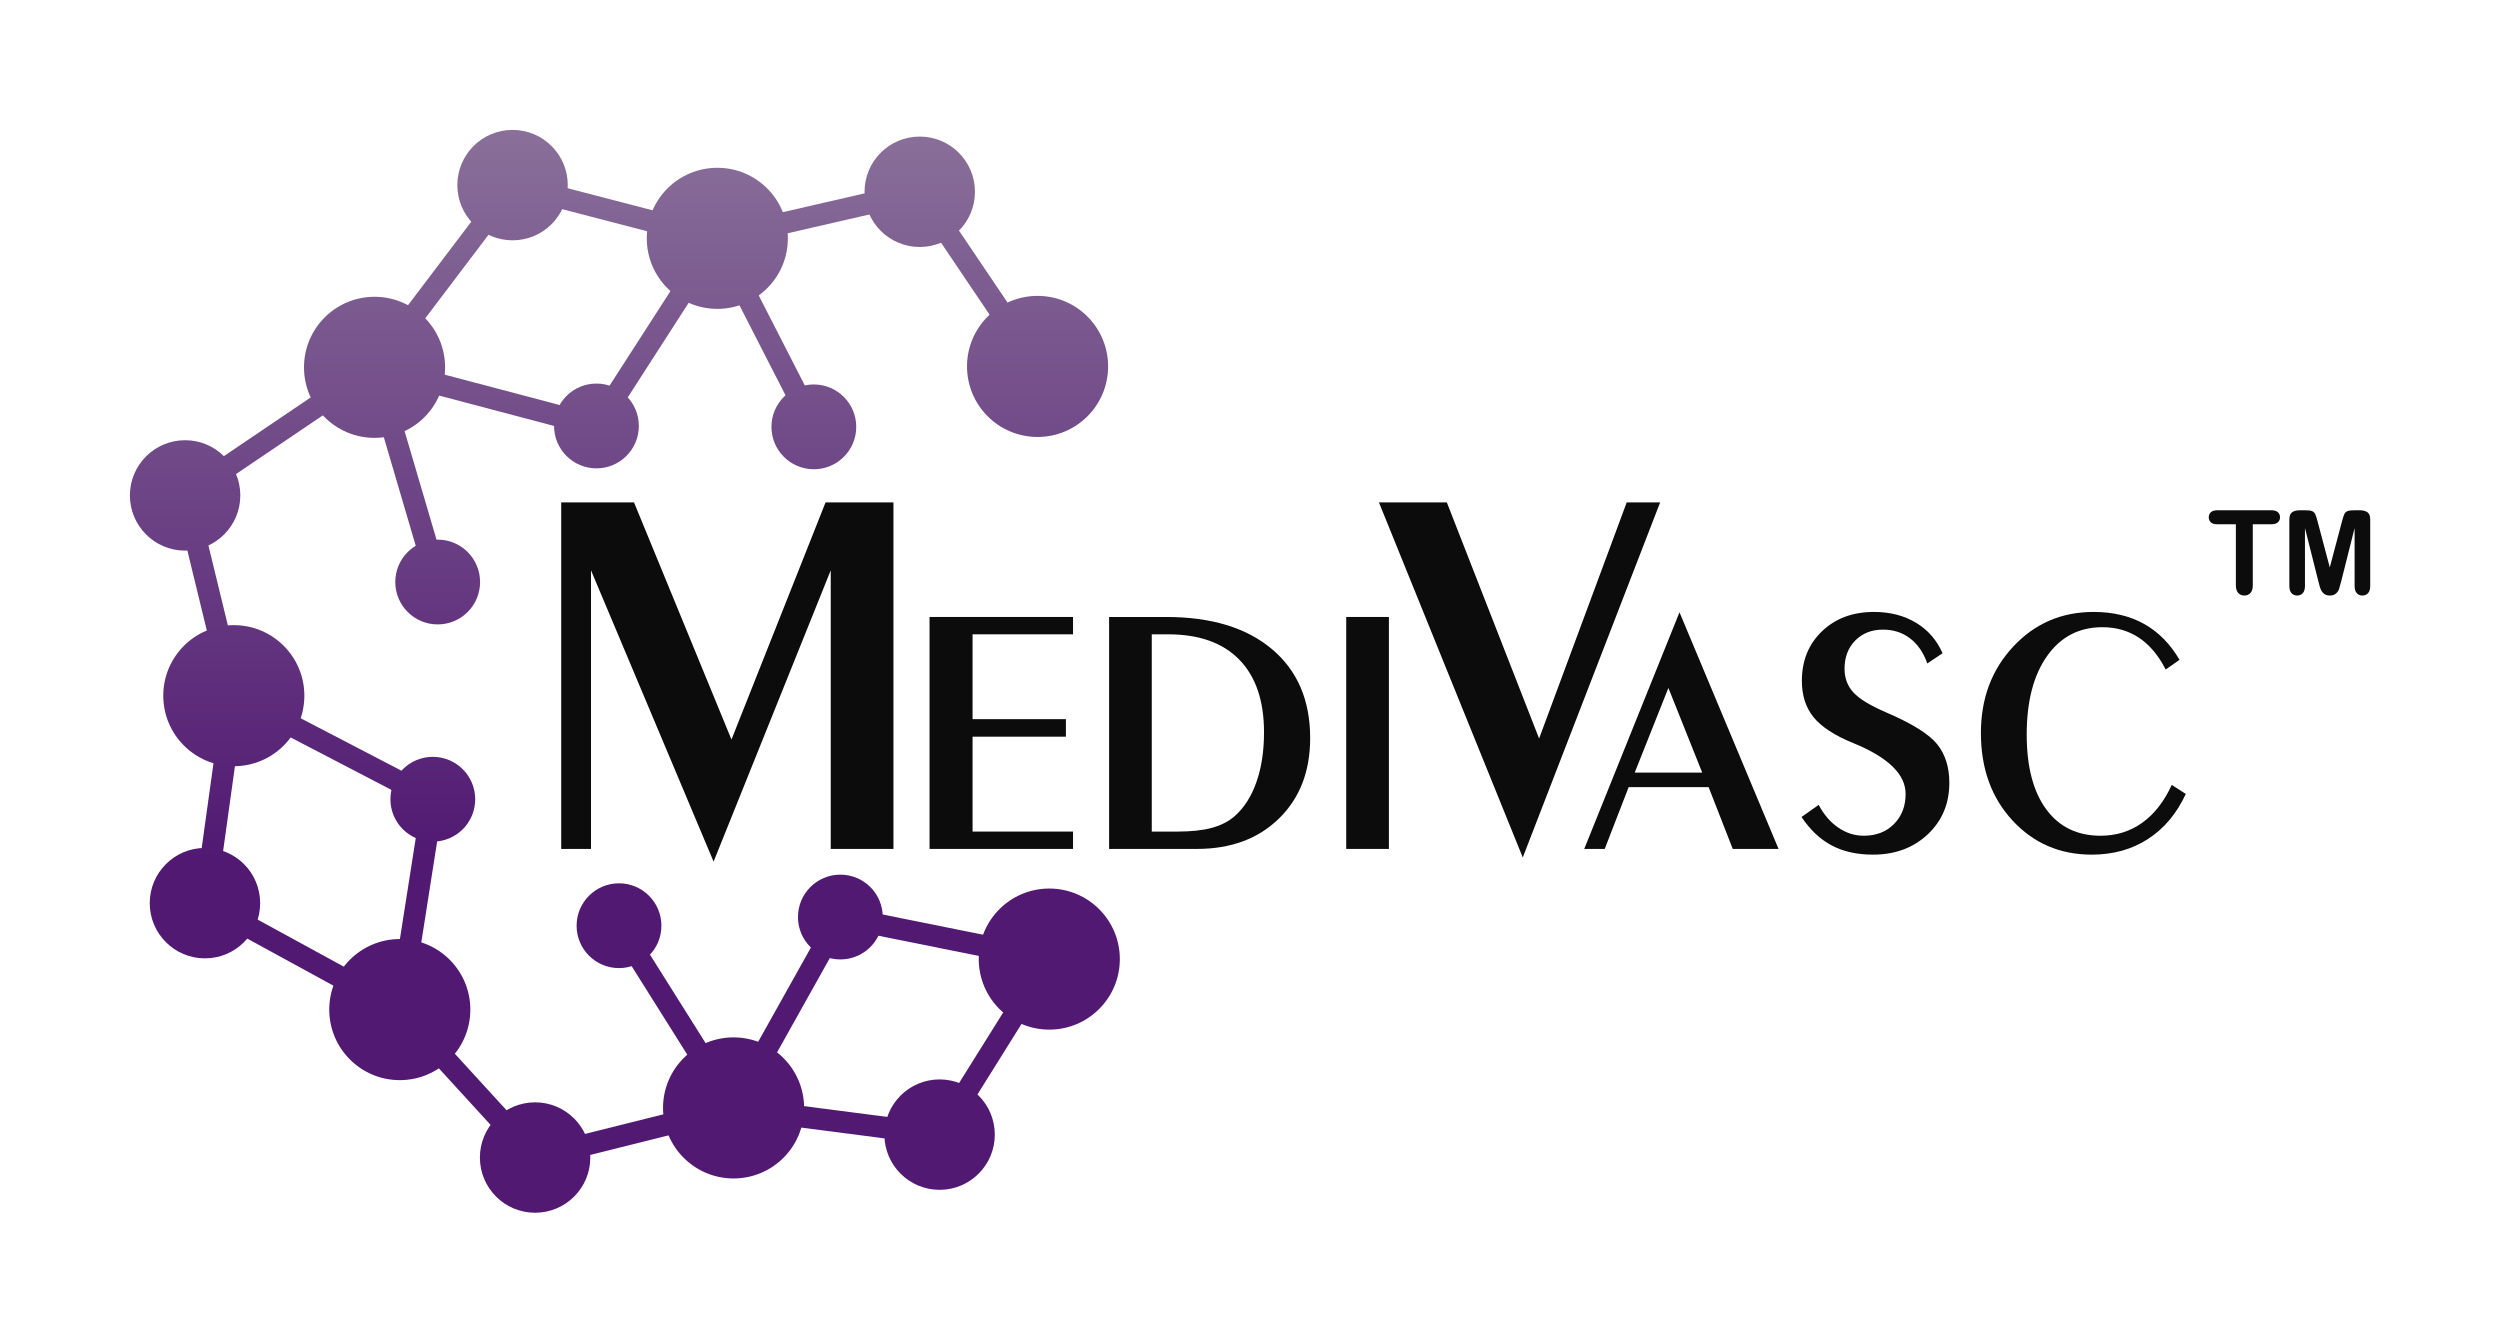
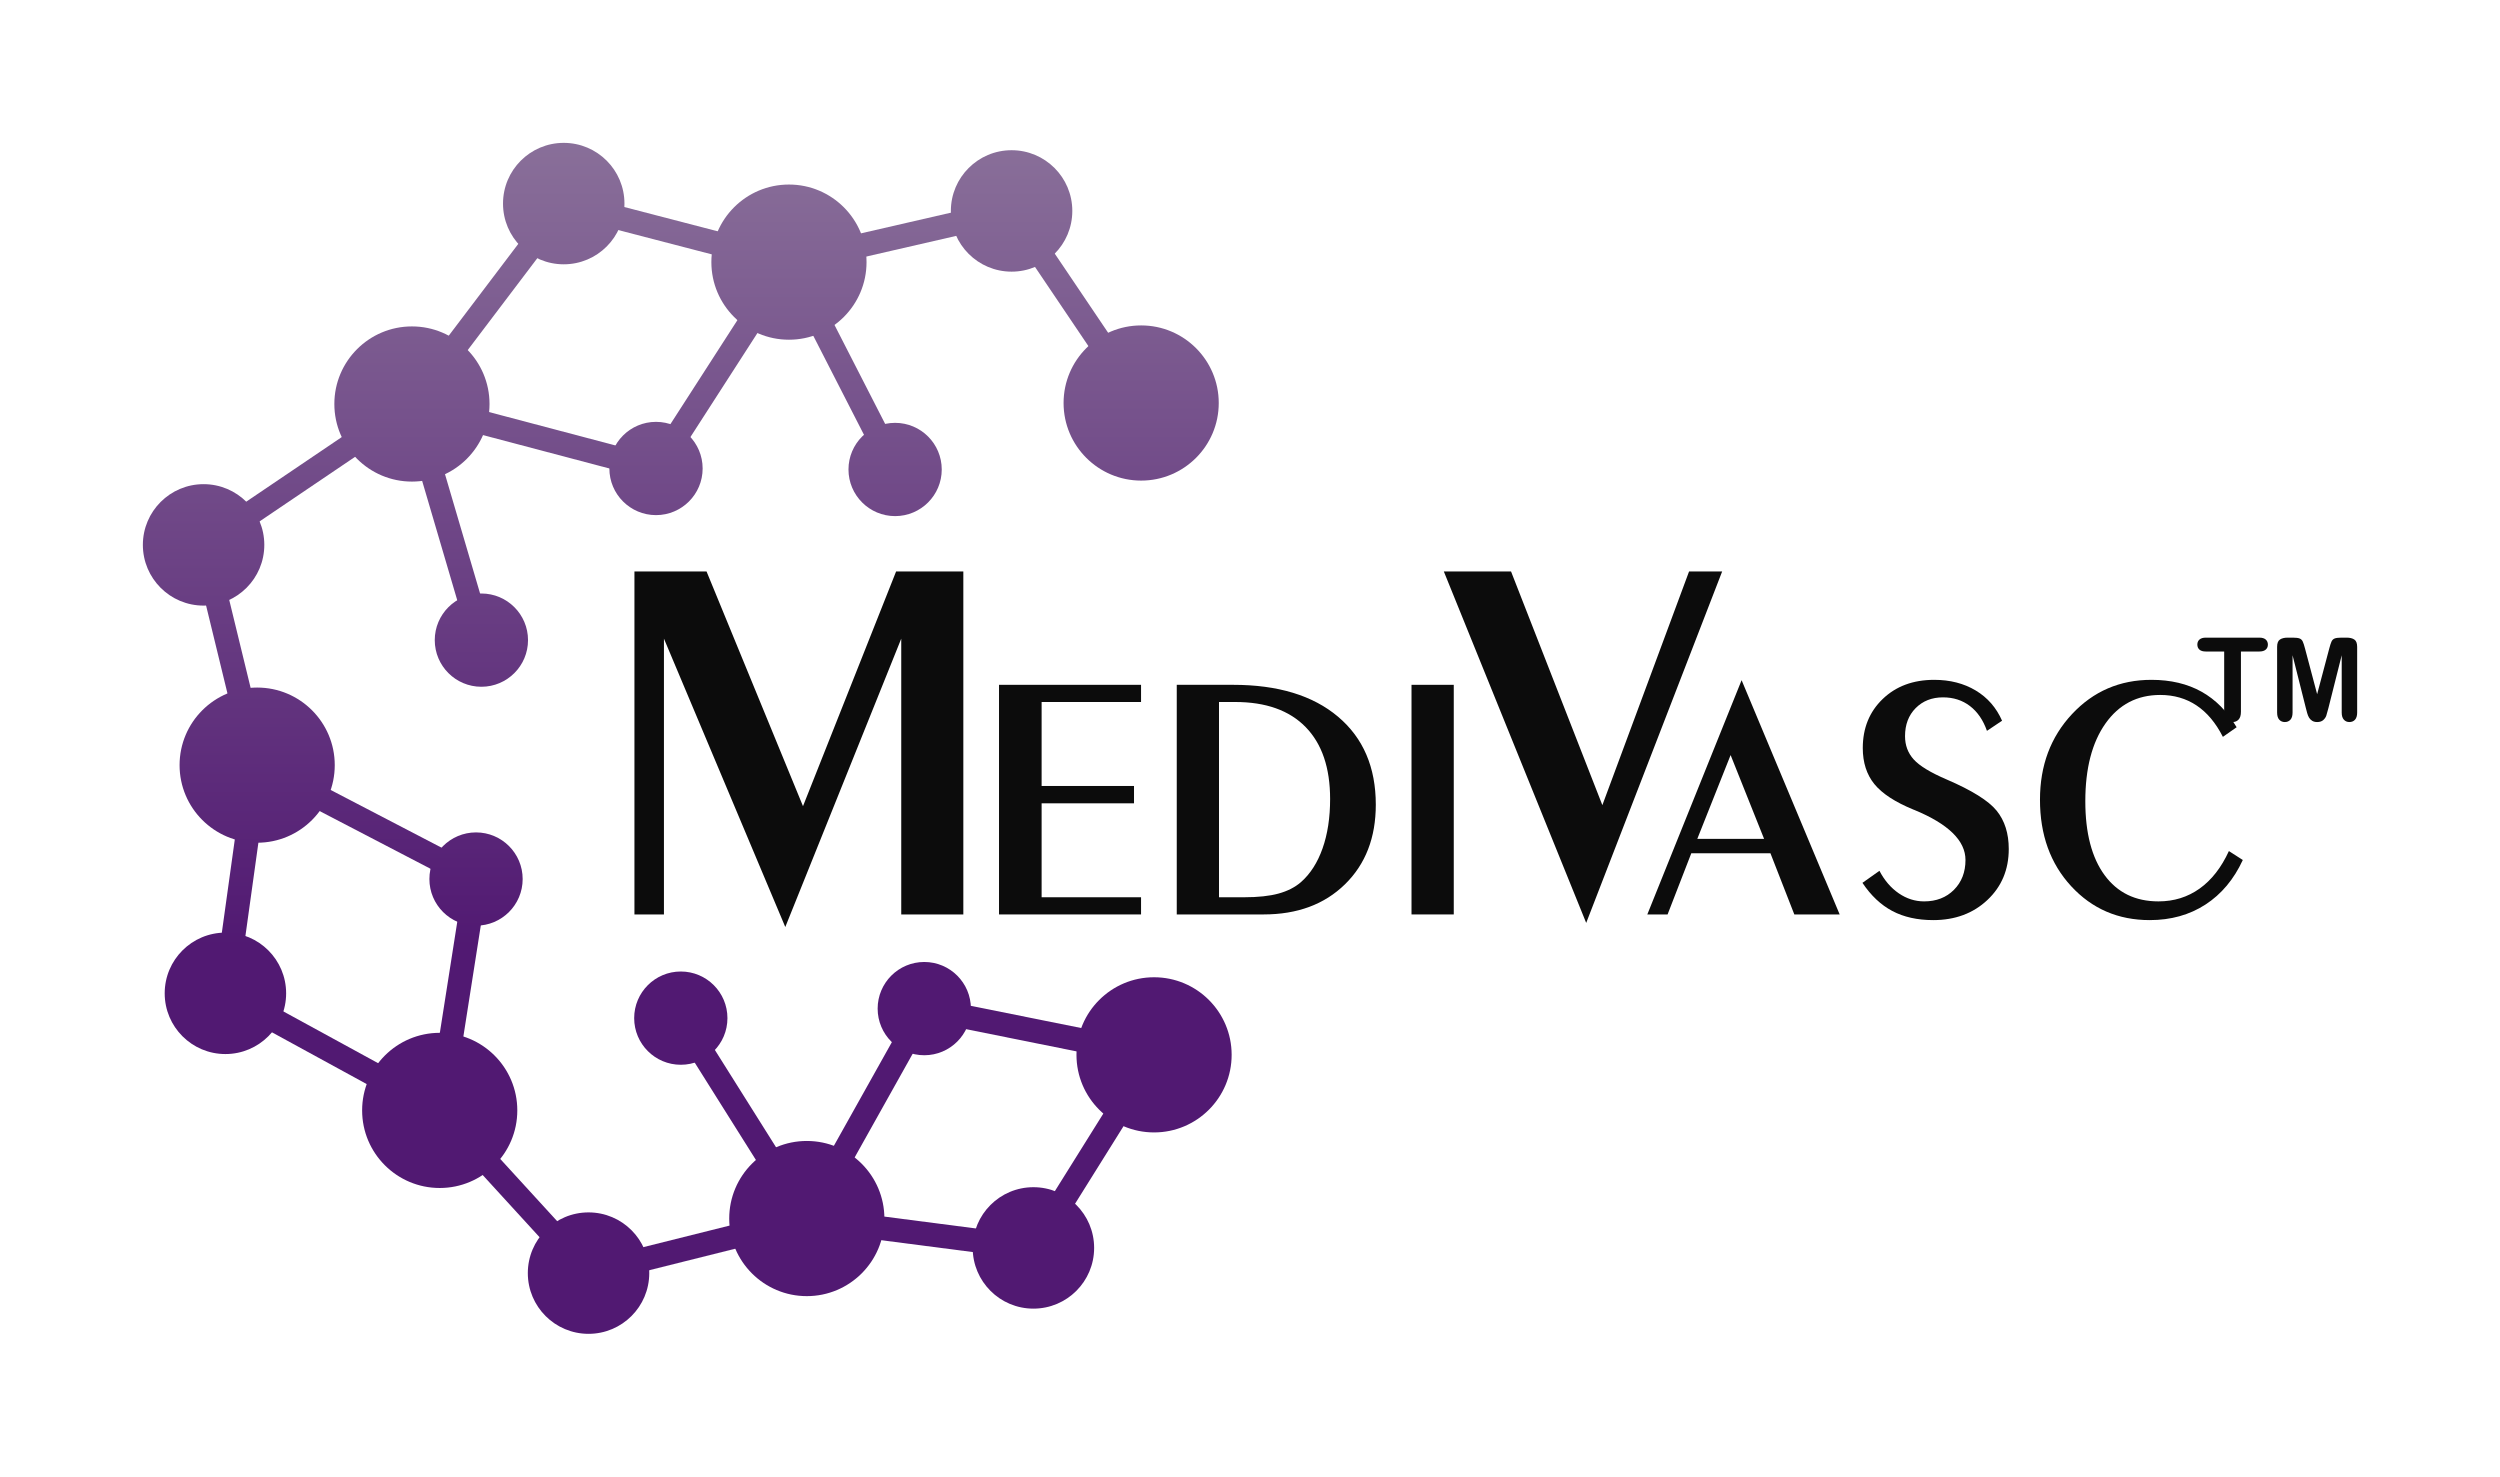
- <svg xmlns="http://www.w3.org/2000/svg" viewBox="-70.1 -69.6 1385.7 744.2">
+ <svg xmlns="http://www.w3.org/2000/svg" viewBox="-70.1 -69.6 1259.9 744.2">
  <defs>
    <linearGradient id="mv" gradientUnits="userSpaceOnUse" x1="0" y1="2.4" x2="0" y2="407.5">
      <stop offset="0" stop-color="#896F99" />
      <stop offset="1" stop-color="#511972" />
    </linearGradient>
  </defs>
  <g stroke="url(#mv)" stroke-width="12.0">
    <line x1="214.0" y1="33.0" x2="327.5" y2="62.5" />
    <line x1="214.0" y1="33.0" x2="137.5" y2="134.0" />
    <line x1="439.7" y1="36.7" x2="327.5" y2="62.5" />
    <line x1="439.7" y1="36.7" x2="505.0" y2="133.5" />
    <line x1="327.5" y1="62.5" x2="260.5" y2="166.5" />
    <line x1="327.5" y1="62.5" x2="381.0" y2="167.0" />
    <line x1="137.5" y1="134.0" x2="260.5" y2="166.5" />
    <line x1="137.5" y1="134.0" x2="32.5" y2="205.0" />
    <line x1="137.5" y1="134.0" x2="172.5" y2="253.0" />
    <line x1="32.5" y1="205.0" x2="59.5" y2="316.0" />
    <line x1="59.5" y1="316.0" x2="169.8" y2="373.4" />
    <line x1="59.5" y1="316.0" x2="43.5" y2="431.0" />
    <line x1="169.8" y1="373.4" x2="151.5" y2="490.0" />
    <line x1="43.5" y1="431.0" x2="151.5" y2="490.0" />
    <line x1="273.0" y1="443.5" x2="336.5" y2="544.5" />
    <line x1="395.7" y1="438.7" x2="511.5" y2="462.0" />
    <line x1="395.7" y1="438.7" x2="336.5" y2="544.5" />
    <line x1="511.5" y1="462.0" x2="450.7" y2="559.3" />
    <line x1="151.5" y1="490.0" x2="226.5" y2="572.0" />
    <line x1="336.5" y1="544.5" x2="450.7" y2="559.3" />
    <line x1="336.5" y1="544.5" x2="226.5" y2="572.0" />
  </g>
  <g fill="url(#mv)">
    <circle cx="214.0" cy="33.0" r="30.6" />
    <circle cx="439.7" cy="36.7" r="30.6" />
    <circle cx="327.5" cy="62.5" r="39.1" />
    <circle cx="137.5" cy="134.0" r="39.1" />
    <circle cx="505.0" cy="133.5" r="39.1" />
    <circle cx="260.5" cy="166.5" r="23.5" />
    <circle cx="381.0" cy="167.0" r="23.5" />
    <circle cx="32.5" cy="205.0" r="30.6" />
    <circle cx="172.5" cy="253.0" r="23.5" />
    <circle cx="59.5" cy="316.0" r="39.1" />
    <circle cx="169.8" cy="373.4" r="23.5" />
    <circle cx="43.5" cy="431.0" r="30.6" />
    <circle cx="273.0" cy="443.5" r="23.5" />
    <circle cx="395.7" cy="438.7" r="23.5" />
    <circle cx="511.5" cy="462.0" r="39.1" />
    <circle cx="151.5" cy="490.0" r="39.1" />
    <circle cx="336.5" cy="544.5" r="39.1" />
    <circle cx="450.7" cy="559.3" r="30.6" />
    <circle cx="226.5" cy="572.0" r="30.6" />
  </g>
  <g fill="#0C0C0C">
-     <g transform="translate(216.83,400.94) scale(0.14365,-0.14365)">
+     <g transform="translate(227.91,391.24) scale(0.12929,-0.12929)">
      <path d="M168 0V1337H449L825 422L1188 1337H1450V0H1208V1075L756 -49L283 1075V0Z" />
    </g>
-     <g transform="translate(428.59,400.94) scale(0.09616,-0.09616)">
+     <g transform="translate(418.48,391.24) scale(0.08655,-0.08655)">
      <path d="M172 0V1337H999V1237H420V748H958V647H420V100H999V0Z" />
    </g>
-     <g transform="translate(528.11,400.94) scale(0.09616,-0.09616)">
+     <g transform="translate(508.05,391.24) scale(0.08655,-0.08655)">
      <path d="M418 1237V100H565Q686 100 764.5 121.5Q843 143 895 188Q977 260 1021.0 384.5Q1065 509 1065 672Q1065 945 922.5 1091.0Q780 1237 512 1237ZM172 0V1337H500Q891 1337 1111.0 1151.5Q1331 966 1331 639Q1331 351 1151.5 175.5Q972 0 678 0Z" />
    </g>
-     <g transform="translate(658.97,400.94) scale(0.09616,-0.09616)">
+     <g transform="translate(625.84,391.24) scale(0.08655,-0.08655)">
      <path d="M424 0H178V1337H424Z" />
    </g>
-     <g transform="translate(697.09,400.94) scale(0.14365,-0.14365)">
+     <g transform="translate(660.11,391.24) scale(0.12929,-0.12929)">
      <path d="M535 -33 -20 1337H242L598 426L936 1337H1065Z" />
    </g>
-     <g transform="translate(809.17,400.94) scale(0.09616,-0.09616)">
+     <g transform="translate(761.12,391.24) scale(0.08655,-0.08655)">
      <path d="M279 440H668L473 928ZM-12 0 537 1364 1108 0H844L705 356H244L106 0Z" />
    </g>
-     <g transform="translate(918.83,400.94) scale(0.09616,-0.09616)">
+     <g transform="translate(859.84,391.24) scale(0.08655,-0.08655)">
      <path d="M199 254Q243 170 311.5 123.0Q380 76 459 76Q566 76 633.0 143.5Q700 211 700 317Q700 486 401 609L398 610Q237 676 169.5 759.0Q102 842 102 969Q102 1143 218.0 1254.5Q334 1366 518 1366Q656 1366 759.5 1304.0Q863 1242 913 1128L825 1069Q792 1163 726.0 1213.5Q660 1264 569 1264Q472 1264 410.0 1201.5Q348 1139 348 1038Q348 958 399.0 902.0Q450 846 590 786Q811 691 881.5 604.0Q952 517 952 381Q952 201 827.5 84.0Q703 -33 512 -33Q374 -33 274.0 20.0Q174 73 100 184Z" />
    </g>
-     <g transform="translate(1020.57,400.94) scale(0.09616,-0.09616)">
+     <g transform="translate(951.39,391.24) scale(0.08655,-0.08655)">
      <path d="M1257 317Q1179 148 1039.5 57.5Q900 -33 715 -33Q440 -33 258.0 164.0Q76 361 76 668Q76 967 262.5 1166.5Q449 1366 725 1366Q893 1366 1016.5 1297.0Q1140 1228 1221 1090L1141 1034Q1079 1156 987.5 1217.0Q896 1278 776 1278Q575 1278 457.5 1112.0Q340 946 340 659Q340 382 452.0 229.0Q564 76 766 76Q901 76 1005.5 150.5Q1110 225 1176 369Z" />
    </g>
  </g>
  <g fill="#0C0C0C">
-     <g transform="translate(1153.60,259.70) scale(0.0317,-0.0317)">
+     <g transform="translate(1036.76,293.57) scale(0.02853,-0.02853)">
      <path d="M1112 1221H788V156Q788 64 747.0 19.5Q706 -25 641 -25Q575 -25 533.5 20.0Q492 65 492 156V1221H168Q92 1221 55.0 1254.5Q18 1288 18 1343Q18 1400 56.5 1433.0Q95 1466 168 1466H1112Q1189 1466 1226.5 1432.0Q1264 1398 1264 1343Q1264 1288 1226.0 1254.5Q1188 1221 1112 1221Z" />
    </g>
-     <g transform="translate(1194.18,259.70) scale(0.0317,-0.0317)">
+     <g transform="translate(1073.28,293.57) scale(0.02853,-0.02853)">
      <path d="M655 221 420 1155V143Q420 59 382.5 17.0Q345 -25 283 -25Q223 -25 185.0 16.5Q147 58 147 143V1303Q147 1399 197.0 1432.5Q247 1466 332 1466H424Q507 1466 544.5 1451.0Q582 1436 600.0 1397.0Q618 1358 641 1270L854 467L1067 1270Q1090 1358 1108.0 1397.0Q1126 1436 1163.5 1451.0Q1201 1466 1284 1466H1376Q1461 1466 1511.0 1432.5Q1561 1399 1561 1303V143Q1561 59 1523.5 17.0Q1486 -25 1423 -25Q1364 -25 1326.0 17.0Q1288 59 1288 143V1155L1053 221Q1030 130 1015.5 87.5Q1001 45 962.0 10.0Q923 -25 854 -25Q802 -25 766.0 -2.5Q730 20 710.0 55.0Q690 90 678.5 132.5Q667 175 655 221Z" />
    </g>
  </g>
</svg>
